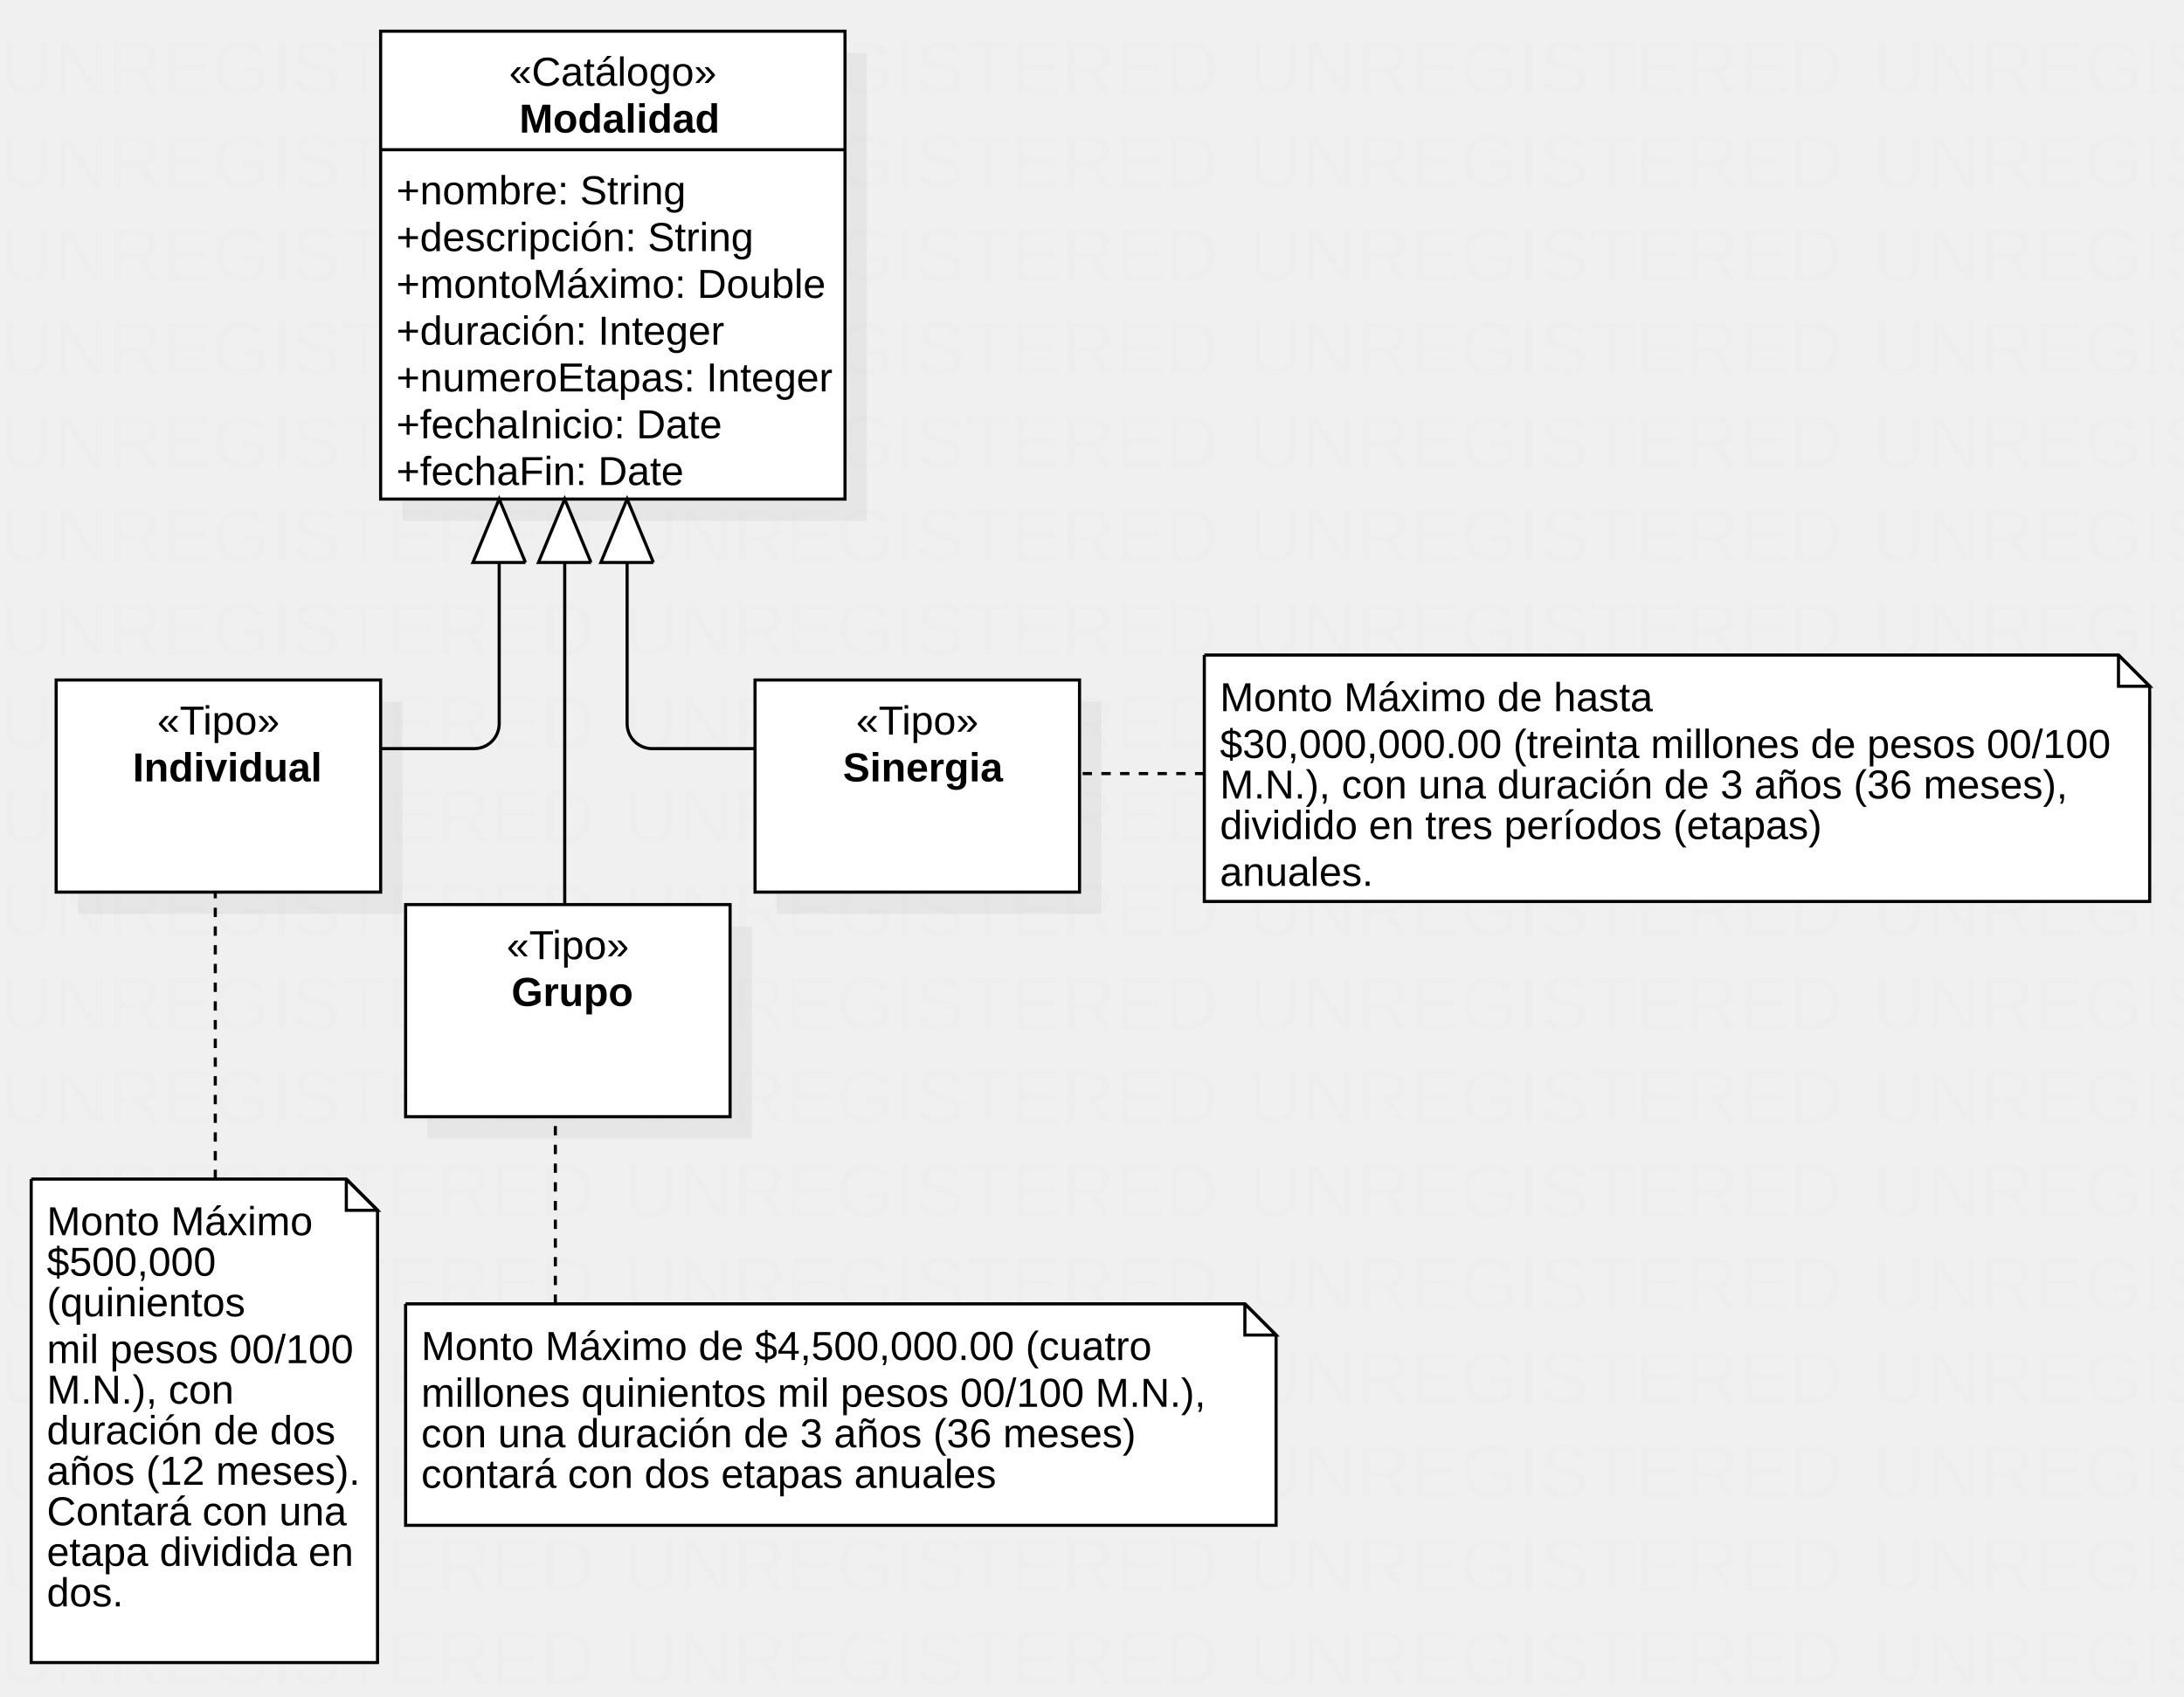
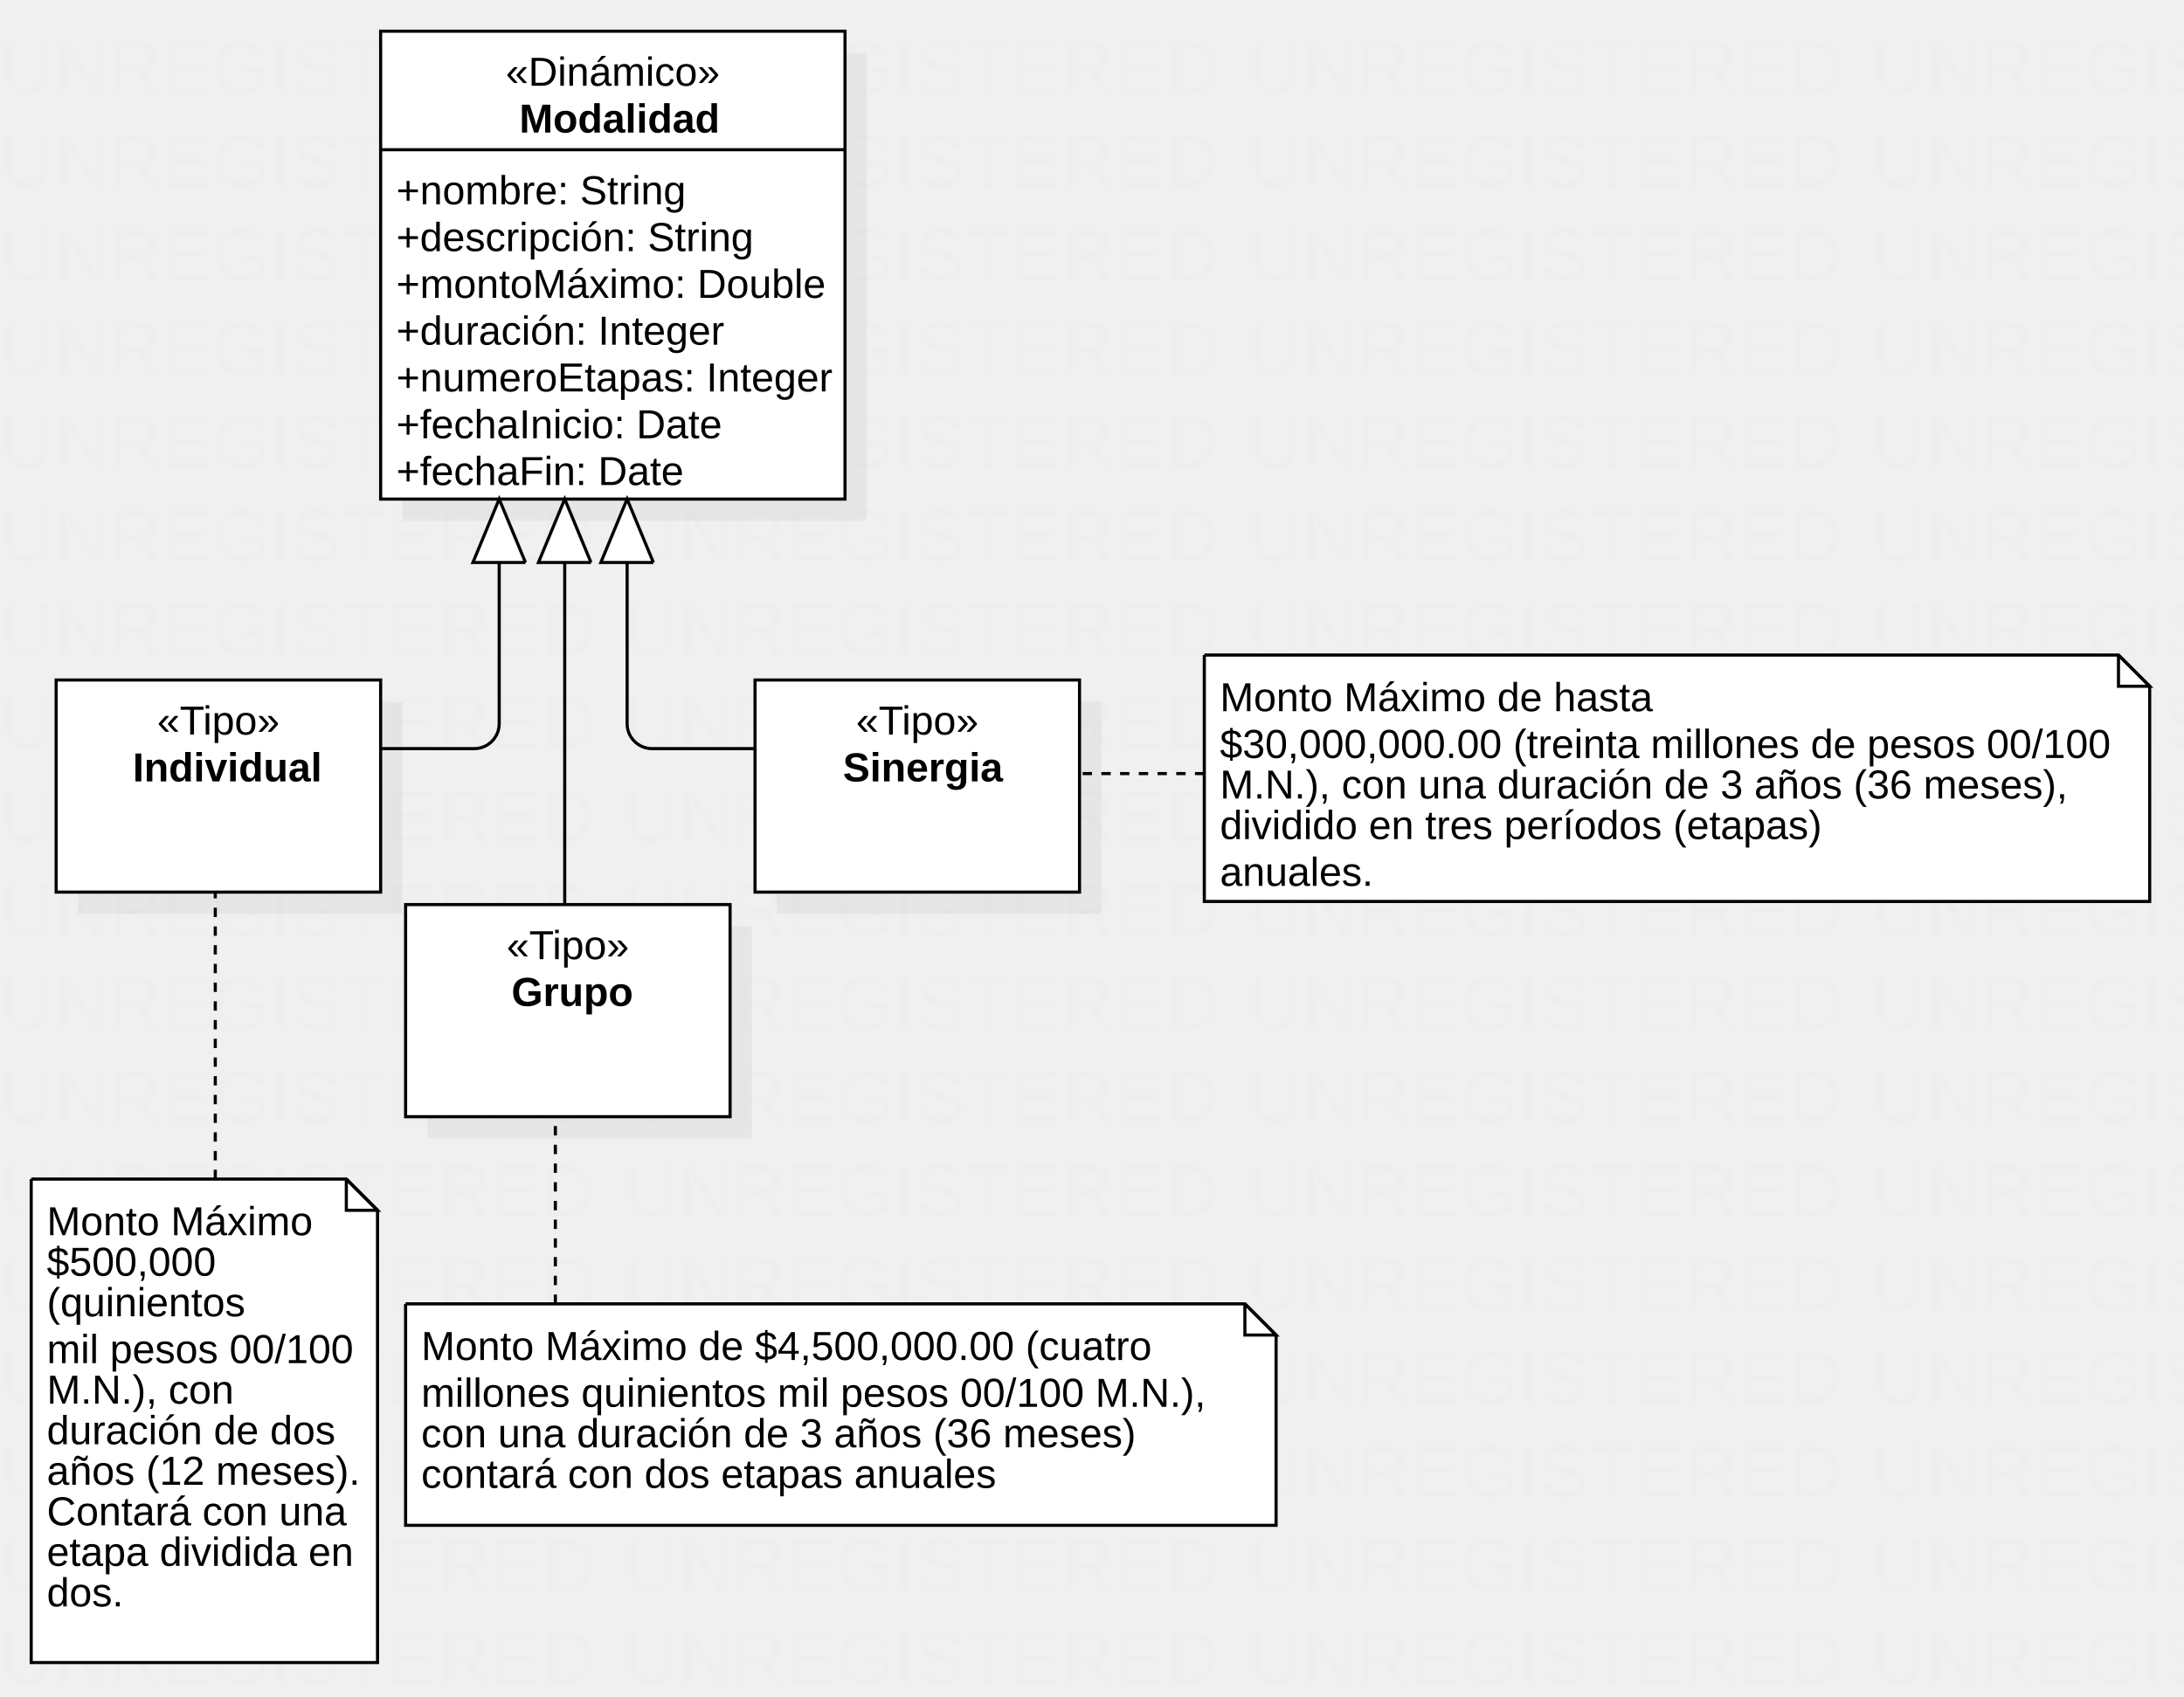
<svg xmlns="http://www.w3.org/2000/svg" version="1.1" width="700" height="544">
  <defs />
  <g>
    <text fill="#eeeeee" stroke="none" font-family="Arial" font-size="24px" font-style="normal" font-weight="normal" text-decoration="none" x="0" y="0">UNREGISTERED</text>
    <text fill="#eeeeee" stroke="none" font-family="Arial" font-size="24px" font-style="normal" font-weight="normal" text-decoration="none" x="0" y="30">UNREGISTERED</text>
    <text fill="#eeeeee" stroke="none" font-family="Arial" font-size="24px" font-style="normal" font-weight="normal" text-decoration="none" x="0" y="60">UNREGISTERED</text>
    <text fill="#eeeeee" stroke="none" font-family="Arial" font-size="24px" font-style="normal" font-weight="normal" text-decoration="none" x="0" y="90">UNREGISTERED</text>
    <text fill="#eeeeee" stroke="none" font-family="Arial" font-size="24px" font-style="normal" font-weight="normal" text-decoration="none" x="0" y="120">UNREGISTERED</text>
    <text fill="#eeeeee" stroke="none" font-family="Arial" font-size="24px" font-style="normal" font-weight="normal" text-decoration="none" x="0" y="150">UNREGISTERED</text>
    <text fill="#eeeeee" stroke="none" font-family="Arial" font-size="24px" font-style="normal" font-weight="normal" text-decoration="none" x="0" y="180">UNREGISTERED</text>
    <text fill="#eeeeee" stroke="none" font-family="Arial" font-size="24px" font-style="normal" font-weight="normal" text-decoration="none" x="0" y="210">UNREGISTERED</text>
    <text fill="#eeeeee" stroke="none" font-family="Arial" font-size="24px" font-style="normal" font-weight="normal" text-decoration="none" x="0" y="240">UNREGISTERED</text>
    <text fill="#eeeeee" stroke="none" font-family="Arial" font-size="24px" font-style="normal" font-weight="normal" text-decoration="none" x="0" y="270">UNREGISTERED</text>
    <text fill="#eeeeee" stroke="none" font-family="Arial" font-size="24px" font-style="normal" font-weight="normal" text-decoration="none" x="0" y="300">UNREGISTERED</text>
    <text fill="#eeeeee" stroke="none" font-family="Arial" font-size="24px" font-style="normal" font-weight="normal" text-decoration="none" x="0" y="330">UNREGISTERED</text>
    <text fill="#eeeeee" stroke="none" font-family="Arial" font-size="24px" font-style="normal" font-weight="normal" text-decoration="none" x="0" y="360">UNREGISTERED</text>
    <text fill="#eeeeee" stroke="none" font-family="Arial" font-size="24px" font-style="normal" font-weight="normal" text-decoration="none" x="0" y="390">UNREGISTERED</text>
    <text fill="#eeeeee" stroke="none" font-family="Arial" font-size="24px" font-style="normal" font-weight="normal" text-decoration="none" x="0" y="420">UNREGISTERED</text>
    <text fill="#eeeeee" stroke="none" font-family="Arial" font-size="24px" font-style="normal" font-weight="normal" text-decoration="none" x="0" y="450">UNREGISTERED</text>
    <text fill="#eeeeee" stroke="none" font-family="Arial" font-size="24px" font-style="normal" font-weight="normal" text-decoration="none" x="0" y="480">UNREGISTERED</text>
    <text fill="#eeeeee" stroke="none" font-family="Arial" font-size="24px" font-style="normal" font-weight="normal" text-decoration="none" x="0" y="510">UNREGISTERED</text>
    <text fill="#eeeeee" stroke="none" font-family="Arial" font-size="24px" font-style="normal" font-weight="normal" text-decoration="none" x="0" y="540">UNREGISTERED</text>
    <text fill="#eeeeee" stroke="none" font-family="Arial" font-size="24px" font-style="normal" font-weight="normal" text-decoration="none" x="200" y="0">UNREGISTERED</text>
    <text fill="#eeeeee" stroke="none" font-family="Arial" font-size="24px" font-style="normal" font-weight="normal" text-decoration="none" x="200" y="30">UNREGISTERED</text>
    <text fill="#eeeeee" stroke="none" font-family="Arial" font-size="24px" font-style="normal" font-weight="normal" text-decoration="none" x="200" y="60">UNREGISTERED</text>
    <text fill="#eeeeee" stroke="none" font-family="Arial" font-size="24px" font-style="normal" font-weight="normal" text-decoration="none" x="200" y="90">UNREGISTERED</text>
    <text fill="#eeeeee" stroke="none" font-family="Arial" font-size="24px" font-style="normal" font-weight="normal" text-decoration="none" x="200" y="120">UNREGISTERED</text>
    <text fill="#eeeeee" stroke="none" font-family="Arial" font-size="24px" font-style="normal" font-weight="normal" text-decoration="none" x="200" y="150">UNREGISTERED</text>
    <text fill="#eeeeee" stroke="none" font-family="Arial" font-size="24px" font-style="normal" font-weight="normal" text-decoration="none" x="200" y="180">UNREGISTERED</text>
    <text fill="#eeeeee" stroke="none" font-family="Arial" font-size="24px" font-style="normal" font-weight="normal" text-decoration="none" x="200" y="210">UNREGISTERED</text>
    <text fill="#eeeeee" stroke="none" font-family="Arial" font-size="24px" font-style="normal" font-weight="normal" text-decoration="none" x="200" y="240">UNREGISTERED</text>
    <text fill="#eeeeee" stroke="none" font-family="Arial" font-size="24px" font-style="normal" font-weight="normal" text-decoration="none" x="200" y="270">UNREGISTERED</text>
    <text fill="#eeeeee" stroke="none" font-family="Arial" font-size="24px" font-style="normal" font-weight="normal" text-decoration="none" x="200" y="300">UNREGISTERED</text>
    <text fill="#eeeeee" stroke="none" font-family="Arial" font-size="24px" font-style="normal" font-weight="normal" text-decoration="none" x="200" y="330">UNREGISTERED</text>
    <text fill="#eeeeee" stroke="none" font-family="Arial" font-size="24px" font-style="normal" font-weight="normal" text-decoration="none" x="200" y="360">UNREGISTERED</text>
    <text fill="#eeeeee" stroke="none" font-family="Arial" font-size="24px" font-style="normal" font-weight="normal" text-decoration="none" x="200" y="390">UNREGISTERED</text>
    <text fill="#eeeeee" stroke="none" font-family="Arial" font-size="24px" font-style="normal" font-weight="normal" text-decoration="none" x="200" y="420">UNREGISTERED</text>
    <text fill="#eeeeee" stroke="none" font-family="Arial" font-size="24px" font-style="normal" font-weight="normal" text-decoration="none" x="200" y="450">UNREGISTERED</text>
    <text fill="#eeeeee" stroke="none" font-family="Arial" font-size="24px" font-style="normal" font-weight="normal" text-decoration="none" x="200" y="480">UNREGISTERED</text>
    <text fill="#eeeeee" stroke="none" font-family="Arial" font-size="24px" font-style="normal" font-weight="normal" text-decoration="none" x="200" y="510">UNREGISTERED</text>
    <text fill="#eeeeee" stroke="none" font-family="Arial" font-size="24px" font-style="normal" font-weight="normal" text-decoration="none" x="200" y="540">UNREGISTERED</text>
    <text fill="#eeeeee" stroke="none" font-family="Arial" font-size="24px" font-style="normal" font-weight="normal" text-decoration="none" x="400" y="0">UNREGISTERED</text>
    <text fill="#eeeeee" stroke="none" font-family="Arial" font-size="24px" font-style="normal" font-weight="normal" text-decoration="none" x="400" y="30">UNREGISTERED</text>
    <text fill="#eeeeee" stroke="none" font-family="Arial" font-size="24px" font-style="normal" font-weight="normal" text-decoration="none" x="400" y="60">UNREGISTERED</text>
    <text fill="#eeeeee" stroke="none" font-family="Arial" font-size="24px" font-style="normal" font-weight="normal" text-decoration="none" x="400" y="90">UNREGISTERED</text>
    <text fill="#eeeeee" stroke="none" font-family="Arial" font-size="24px" font-style="normal" font-weight="normal" text-decoration="none" x="400" y="120">UNREGISTERED</text>
    <text fill="#eeeeee" stroke="none" font-family="Arial" font-size="24px" font-style="normal" font-weight="normal" text-decoration="none" x="400" y="150">UNREGISTERED</text>
    <text fill="#eeeeee" stroke="none" font-family="Arial" font-size="24px" font-style="normal" font-weight="normal" text-decoration="none" x="400" y="180">UNREGISTERED</text>
    <text fill="#eeeeee" stroke="none" font-family="Arial" font-size="24px" font-style="normal" font-weight="normal" text-decoration="none" x="400" y="210">UNREGISTERED</text>
    <text fill="#eeeeee" stroke="none" font-family="Arial" font-size="24px" font-style="normal" font-weight="normal" text-decoration="none" x="400" y="240">UNREGISTERED</text>
    <text fill="#eeeeee" stroke="none" font-family="Arial" font-size="24px" font-style="normal" font-weight="normal" text-decoration="none" x="400" y="270">UNREGISTERED</text>
    <text fill="#eeeeee" stroke="none" font-family="Arial" font-size="24px" font-style="normal" font-weight="normal" text-decoration="none" x="400" y="300">UNREGISTERED</text>
    <text fill="#eeeeee" stroke="none" font-family="Arial" font-size="24px" font-style="normal" font-weight="normal" text-decoration="none" x="400" y="330">UNREGISTERED</text>
    <text fill="#eeeeee" stroke="none" font-family="Arial" font-size="24px" font-style="normal" font-weight="normal" text-decoration="none" x="400" y="360">UNREGISTERED</text>
    <text fill="#eeeeee" stroke="none" font-family="Arial" font-size="24px" font-style="normal" font-weight="normal" text-decoration="none" x="400" y="390">UNREGISTERED</text>
    <text fill="#eeeeee" stroke="none" font-family="Arial" font-size="24px" font-style="normal" font-weight="normal" text-decoration="none" x="400" y="420">UNREGISTERED</text>
    <text fill="#eeeeee" stroke="none" font-family="Arial" font-size="24px" font-style="normal" font-weight="normal" text-decoration="none" x="400" y="450">UNREGISTERED</text>
    <text fill="#eeeeee" stroke="none" font-family="Arial" font-size="24px" font-style="normal" font-weight="normal" text-decoration="none" x="400" y="480">UNREGISTERED</text>
    <text fill="#eeeeee" stroke="none" font-family="Arial" font-size="24px" font-style="normal" font-weight="normal" text-decoration="none" x="400" y="510">UNREGISTERED</text>
    <text fill="#eeeeee" stroke="none" font-family="Arial" font-size="24px" font-style="normal" font-weight="normal" text-decoration="none" x="400" y="540">UNREGISTERED</text>
    <text fill="#eeeeee" stroke="none" font-family="Arial" font-size="24px" font-style="normal" font-weight="normal" text-decoration="none" x="600" y="0">UNREGISTERED</text>
    <text fill="#eeeeee" stroke="none" font-family="Arial" font-size="24px" font-style="normal" font-weight="normal" text-decoration="none" x="600" y="30">UNREGISTERED</text>
    <text fill="#eeeeee" stroke="none" font-family="Arial" font-size="24px" font-style="normal" font-weight="normal" text-decoration="none" x="600" y="60">UNREGISTERED</text>
    <text fill="#eeeeee" stroke="none" font-family="Arial" font-size="24px" font-style="normal" font-weight="normal" text-decoration="none" x="600" y="90">UNREGISTERED</text>
    <text fill="#eeeeee" stroke="none" font-family="Arial" font-size="24px" font-style="normal" font-weight="normal" text-decoration="none" x="600" y="120">UNREGISTERED</text>
    <text fill="#eeeeee" stroke="none" font-family="Arial" font-size="24px" font-style="normal" font-weight="normal" text-decoration="none" x="600" y="150">UNREGISTERED</text>
    <text fill="#eeeeee" stroke="none" font-family="Arial" font-size="24px" font-style="normal" font-weight="normal" text-decoration="none" x="600" y="180">UNREGISTERED</text>
    <text fill="#eeeeee" stroke="none" font-family="Arial" font-size="24px" font-style="normal" font-weight="normal" text-decoration="none" x="600" y="210">UNREGISTERED</text>
    <text fill="#eeeeee" stroke="none" font-family="Arial" font-size="24px" font-style="normal" font-weight="normal" text-decoration="none" x="600" y="240">UNREGISTERED</text>
    <text fill="#eeeeee" stroke="none" font-family="Arial" font-size="24px" font-style="normal" font-weight="normal" text-decoration="none" x="600" y="270">UNREGISTERED</text>
    <text fill="#eeeeee" stroke="none" font-family="Arial" font-size="24px" font-style="normal" font-weight="normal" text-decoration="none" x="600" y="300">UNREGISTERED</text>
    <text fill="#eeeeee" stroke="none" font-family="Arial" font-size="24px" font-style="normal" font-weight="normal" text-decoration="none" x="600" y="330">UNREGISTERED</text>
    <text fill="#eeeeee" stroke="none" font-family="Arial" font-size="24px" font-style="normal" font-weight="normal" text-decoration="none" x="600" y="360">UNREGISTERED</text>
    <text fill="#eeeeee" stroke="none" font-family="Arial" font-size="24px" font-style="normal" font-weight="normal" text-decoration="none" x="600" y="390">UNREGISTERED</text>
    <text fill="#eeeeee" stroke="none" font-family="Arial" font-size="24px" font-style="normal" font-weight="normal" text-decoration="none" x="600" y="420">UNREGISTERED</text>
    <text fill="#eeeeee" stroke="none" font-family="Arial" font-size="24px" font-style="normal" font-weight="normal" text-decoration="none" x="600" y="450">UNREGISTERED</text>
    <text fill="#eeeeee" stroke="none" font-family="Arial" font-size="24px" font-style="normal" font-weight="normal" text-decoration="none" x="600" y="480">UNREGISTERED</text>
    <text fill="#eeeeee" stroke="none" font-family="Arial" font-size="24px" font-style="normal" font-weight="normal" text-decoration="none" x="600" y="510">UNREGISTERED</text>
    <text fill="#eeeeee" stroke="none" font-family="Arial" font-size="24px" font-style="normal" font-weight="normal" text-decoration="none" x="600" y="540">UNREGISTERED</text>
    <g transform="translate(-86,-70) scale(1,1)">
      <rect fill="#C0C0C0" stroke="none" x="215" y="87" width="148.839" height="150" opacity="0.2" />
    </g>
    <g transform="translate(-86,-70) scale(1,1)">
      <rect fill="#ffffff" stroke="none" x="208" y="80" width="148.839" height="150" />
    </g>
    <g transform="translate(-86,-70) scale(1,1)">
      <path fill="none" stroke="#000000" d="M 208 80 L 356.839 80 L 356.839 230 L 208 230 L 208 80 Z Z" stroke-miterlimit="10" />
    </g>
    <g transform="translate(-86,-70) scale(1,1)">
      <path fill="none" stroke="#000000" d="M 208 118 L 356.839 118" stroke-miterlimit="10" />
    </g>
    <g transform="translate(-86,-70) scale(1,1)">
      <g>
        <path fill="none" stroke="none" />
-         <text fill="#000000" stroke="none" font-family="Arial" font-size="13px" font-style="normal" font-weight="normal" text-decoration="none" x="249.17" y="97.5">«Catálogo»</text>
+         <text fill="#000000" stroke="none" font-family="Arial" font-size="13px" font-style="normal" font-weight="normal" text-decoration="none" x="248.098" y="97.5">«Dinámico»</text>
      </g>
    </g>
    <g transform="translate(-86,-70) scale(1,1)">
      <g>
        <path fill="none" stroke="none" />
        <text fill="#000000" stroke="none" font-family="Arial" font-size="13px" font-style="normal" font-weight="bold" text-decoration="none" x="252.427" y="112.5">Modalidad</text>
      </g>
    </g>
    <g transform="translate(-86,-70) scale(1,1)">
      <g>
        <path fill="none" stroke="none" />
        <text fill="#000000" stroke="none" font-family="Arial" font-size="13px" font-style="normal" font-weight="normal" text-decoration="none" x="213" y="135.5">+nombre: String</text>
      </g>
    </g>
    <g transform="translate(-86,-70) scale(1,1)">
      <g>
        <path fill="none" stroke="none" />
        <text fill="#000000" stroke="none" font-family="Arial" font-size="13px" font-style="normal" font-weight="normal" text-decoration="none" x="213" y="150.5">+descripción: String</text>
      </g>
    </g>
    <g transform="translate(-86,-70) scale(1,1)">
      <g>
        <path fill="none" stroke="none" />
        <text fill="#000000" stroke="none" font-family="Arial" font-size="13px" font-style="normal" font-weight="normal" text-decoration="none" x="213" y="165.5">+montoMáximo: Double</text>
      </g>
    </g>
    <g transform="translate(-86,-70) scale(1,1)">
      <g>
        <path fill="none" stroke="none" />
        <text fill="#000000" stroke="none" font-family="Arial" font-size="13px" font-style="normal" font-weight="normal" text-decoration="none" x="213" y="180.5">+duración: Integer</text>
      </g>
    </g>
    <g transform="translate(-86,-70) scale(1,1)">
      <g>
        <path fill="none" stroke="none" />
        <text fill="#000000" stroke="none" font-family="Arial" font-size="13px" font-style="normal" font-weight="normal" text-decoration="none" x="213" y="195.5">+numeroEtapas: Integer</text>
      </g>
    </g>
    <g transform="translate(-86,-70) scale(1,1)">
      <g>
        <path fill="none" stroke="none" />
        <text fill="#000000" stroke="none" font-family="Arial" font-size="13px" font-style="normal" font-weight="normal" text-decoration="none" x="213" y="210.5">+fechaInicio: Date</text>
      </g>
    </g>
    <g transform="translate(-86,-70) scale(1,1)">
      <g>
        <path fill="none" stroke="none" />
        <text fill="#000000" stroke="none" font-family="Arial" font-size="13px" font-style="normal" font-weight="normal" text-decoration="none" x="213" y="225.5">+fechaFin: Date</text>
      </g>
    </g>
    <g transform="translate(-86,-70) scale(1,1)">
      <rect fill="#C0C0C0" stroke="none" x="111" y="295" width="104" height="68" opacity="0.2" />
    </g>
    <g transform="translate(-86,-70) scale(1,1)">
      <rect fill="#ffffff" stroke="none" x="104" y="288" width="104" height="68" />
    </g>
    <g transform="translate(-86,-70) scale(1,1)">
      <path fill="none" stroke="#000000" d="M 104 288 L 208 288 L 208 356 L 104 356 L 104 288 Z Z" stroke-miterlimit="10" />
    </g>
    <g transform="translate(-86,-70) scale(1,1)">
      <g>
        <path fill="none" stroke="none" />
        <text fill="#000000" stroke="none" font-family="Arial" font-size="13px" font-style="normal" font-weight="normal" text-decoration="none" x="136.367" y="305.5">«Tipo»</text>
      </g>
    </g>
    <g transform="translate(-86,-70) scale(1,1)">
      <g>
        <path fill="none" stroke="none" />
        <text fill="#000000" stroke="none" font-family="Arial" font-size="13px" font-style="normal" font-weight="bold" text-decoration="none" x="128.537" y="320.5">Individual</text>
      </g>
    </g>
    <g transform="translate(-86,-70) scale(1,1)">
      <rect fill="#C0C0C0" stroke="none" x="223" y="367" width="104" height="68" opacity="0.2" />
    </g>
    <g transform="translate(-86,-70) scale(1,1)">
      <rect fill="#ffffff" stroke="none" x="216" y="360" width="104" height="68" />
    </g>
    <g transform="translate(-86,-70) scale(1,1)">
      <path fill="none" stroke="#000000" d="M 216 360 L 320 360 L 320 428 L 216 428 L 216 360 Z Z" stroke-miterlimit="10" />
    </g>
    <g transform="translate(-86,-70) scale(1,1)">
      <g>
        <path fill="none" stroke="none" />
        <text fill="#000000" stroke="none" font-family="Arial" font-size="13px" font-style="normal" font-weight="normal" text-decoration="none" x="248.367" y="377.5">«Tipo»</text>
      </g>
    </g>
    <g transform="translate(-86,-70) scale(1,1)">
      <g>
        <path fill="none" stroke="none" />
        <text fill="#000000" stroke="none" font-family="Arial" font-size="13px" font-style="normal" font-weight="bold" text-decoration="none" x="249.935" y="392.5">Grupo</text>
      </g>
    </g>
    <g transform="translate(-86,-70) scale(1,1)">
      <rect fill="#C0C0C0" stroke="none" x="335" y="295" width="104" height="68" opacity="0.2" />
    </g>
    <g transform="translate(-86,-70) scale(1,1)">
      <rect fill="#ffffff" stroke="none" x="328" y="288" width="104" height="68" />
    </g>
    <g transform="translate(-86,-70) scale(1,1)">
      <path fill="none" stroke="#000000" d="M 328 288 L 432 288 L 432 356 L 328 356 L 328 288 Z Z" stroke-miterlimit="10" />
    </g>
    <g transform="translate(-86,-70) scale(1,1)">
      <g>
        <path fill="none" stroke="none" />
        <text fill="#000000" stroke="none" font-family="Arial" font-size="13px" font-style="normal" font-weight="normal" text-decoration="none" x="360.367" y="305.5">«Tipo»</text>
      </g>
    </g>
    <g transform="translate(-86,-70) scale(1,1)">
      <g>
        <path fill="none" stroke="none" />
        <text fill="#000000" stroke="none" font-family="Arial" font-size="13px" font-style="normal" font-weight="bold" text-decoration="none" x="356.152" y="320.5">Sinergia</text>
      </g>
    </g>
    <g transform="translate(-86,-70) scale(1,1)">
      <path fill="none" stroke="#000000" d="M 208 310 L 238 310 M 238 310 A 8 8 0 0 0 246 302 L 246 230" stroke-miterlimit="10" />
    </g>
    <g transform="translate(-86,-70) scale(1,1)">
      <path fill="#FFFFFF" stroke="none" d="M 254.419 250.325 L 246 230 L 237.581 250.325" />
    </g>
    <g transform="translate(-86,-70) scale(1,1)">
      <path fill="none" stroke="#000000" d="M 254.419 250.325 L 246 230 L 237.581 250.325 L 254.419 250.325" stroke-miterlimit="10" />
    </g>
    <g transform="translate(-86,-70) scale(1,1)">
      <path fill="none" stroke="#000000" d="M 267 360 L 267 230" stroke-miterlimit="10" />
    </g>
    <g transform="translate(-86,-70) scale(1,1)">
      <path fill="#FFFFFF" stroke="none" d="M 275.419 250.325 L 267 230 L 258.581 250.325" />
    </g>
    <g transform="translate(-86,-70) scale(1,1)">
      <path fill="none" stroke="#000000" d="M 275.419 250.325 L 267 230 L 258.581 250.325 L 275.419 250.325" stroke-miterlimit="10" />
    </g>
    <g transform="translate(-86,-70) scale(1,1)">
      <path fill="none" stroke="#000000" d="M 328 310 L 295 310 M 295 310 A 8 8 0 0 1 287 302 L 287 230" stroke-miterlimit="10" />
    </g>
    <g transform="translate(-86,-70) scale(1,1)">
      <path fill="#FFFFFF" stroke="none" d="M 295.419 250.325 L 287 230 L 278.581 250.325" />
    </g>
    <g transform="translate(-86,-70) scale(1,1)">
      <path fill="none" stroke="#000000" d="M 295.419 250.325 L 287 230 L 278.581 250.325 L 295.419 250.325" stroke-miterlimit="10" />
    </g>
    <g transform="translate(-86,-70) scale(1,1)">
      <path fill="#ffffff" stroke="none" d="M 96 448 L 197 448 L 207 458 L 207 603 L 96 603 L 96 448" />
    </g>
    <g transform="translate(-86,-70) scale(1,1)">
      <path fill="none" stroke="#000000" d="M 96 448 L 197 448 L 207 458 L 207 603 L 96 603 L 96 448 L 96 448" stroke-miterlimit="10" />
    </g>
    <g transform="translate(-86,-70) scale(1,1)">
      <path fill="none" stroke="#000000" d="M 197 448 L 197 458 L 207 458 L 197 448" stroke-miterlimit="10" />
    </g>
    <g transform="translate(-86,-70) scale(1,1)">
      <g>
        <path fill="none" stroke="none" />
        <text fill="#000000" stroke="none" font-family="Arial" font-size="13px" font-style="normal" font-weight="normal" text-decoration="none" x="101" y="466">Monto Máximo</text>
        <text fill="#000000" stroke="none" font-family="Arial" font-size="13px" font-style="normal" font-weight="normal" text-decoration="none" x="101" y="479">$500,000</text>
        <text fill="#000000" stroke="none" font-family="Arial" font-size="13px" font-style="normal" font-weight="normal" text-decoration="none" x="101" y="492">(quinientos</text>
      </g>
    </g>
    <g transform="translate(-86,-70) scale(1,1)">
      <g>
        <path fill="none" stroke="none" />
        <text fill="#000000" stroke="none" font-family="Arial" font-size="13px" font-style="normal" font-weight="normal" text-decoration="none" x="101" y="507">mil pesos 00/100</text>
        <text fill="#000000" stroke="none" font-family="Arial" font-size="13px" font-style="normal" font-weight="normal" text-decoration="none" x="101" y="520">M.N.), con</text>
        <text fill="#000000" stroke="none" font-family="Arial" font-size="13px" font-style="normal" font-weight="normal" text-decoration="none" x="101" y="533">duración de dos</text>
        <text fill="#000000" stroke="none" font-family="Arial" font-size="13px" font-style="normal" font-weight="normal" text-decoration="none" x="101" y="546">años (12 meses).</text>
        <text fill="#000000" stroke="none" font-family="Arial" font-size="13px" font-style="normal" font-weight="normal" text-decoration="none" x="101" y="559">Contará con una</text>
        <text fill="#000000" stroke="none" font-family="Arial" font-size="13px" font-style="normal" font-weight="normal" text-decoration="none" x="101" y="572">etapa dividida en</text>
        <text fill="#000000" stroke="none" font-family="Arial" font-size="13px" font-style="normal" font-weight="normal" text-decoration="none" x="101" y="585">dos.</text>
      </g>
    </g>
    <g transform="translate(-86,-70) scale(1,1)">
      <path fill="#ffffff" stroke="none" d="M 216 488 L 485 488 L 495 498 L 495 559 L 216 559 L 216 488" />
    </g>
    <g transform="translate(-86,-70) scale(1,1)">
      <path fill="none" stroke="#000000" d="M 216 488 L 485 488 L 495 498 L 495 559 L 216 559 L 216 488 L 216 488" stroke-miterlimit="10" />
    </g>
    <g transform="translate(-86,-70) scale(1,1)">
      <path fill="none" stroke="#000000" d="M 485 488 L 485 498 L 495 498 L 485 488" stroke-miterlimit="10" />
    </g>
    <g transform="translate(-86,-70) scale(1,1)">
      <g>
        <path fill="none" stroke="none" />
        <text fill="#000000" stroke="none" font-family="Arial" font-size="13px" font-style="normal" font-weight="normal" text-decoration="none" x="221" y="506">Monto Máximo de $4,500,000.00 (cuatro</text>
      </g>
    </g>
    <g transform="translate(-86,-70) scale(1,1)">
      <g>
        <path fill="none" stroke="none" />
        <text fill="#000000" stroke="none" font-family="Arial" font-size="13px" font-style="normal" font-weight="normal" text-decoration="none" x="221" y="521">millones quinientos mil pesos 00/100 M.N.),</text>
        <text fill="#000000" stroke="none" font-family="Arial" font-size="13px" font-style="normal" font-weight="normal" text-decoration="none" x="221" y="534">con una duración de 3 años (36 meses)</text>
        <text fill="#000000" stroke="none" font-family="Arial" font-size="13px" font-style="normal" font-weight="normal" text-decoration="none" x="221" y="547">contará con dos etapas anuales</text>
      </g>
    </g>
    <g transform="translate(-86,-70) scale(1,1)">
      <path fill="none" stroke="#000000" d="M 155 448 L 155 356" stroke-miterlimit="10" stroke-dasharray="3" />
    </g>
    <g transform="translate(-86,-70) scale(1,1)">
      <path fill="none" stroke="#000000" d="M 264 488 L 264 428" stroke-miterlimit="10" stroke-dasharray="3" />
    </g>
    <g transform="translate(-86,-70) scale(1,1)">
      <path fill="#ffffff" stroke="none" d="M 472 280 L 765 280 L 775 290 L 775 359 L 472 359 L 472 280" />
    </g>
    <g transform="translate(-86,-70) scale(1,1)">
      <path fill="none" stroke="#000000" d="M 472 280 L 765 280 L 775 290 L 775 359 L 472 359 L 472 280 L 472 280" stroke-miterlimit="10" />
    </g>
    <g transform="translate(-86,-70) scale(1,1)">
      <path fill="none" stroke="#000000" d="M 765 280 L 765 290 L 775 290 L 765 280" stroke-miterlimit="10" />
    </g>
    <g transform="translate(-86,-70) scale(1,1)">
      <g>
        <path fill="none" stroke="none" />
        <text fill="#000000" stroke="none" font-family="Arial" font-size="13px" font-style="normal" font-weight="normal" text-decoration="none" x="477" y="298">Monto Máximo de hasta</text>
      </g>
    </g>
    <g transform="translate(-86,-70) scale(1,1)">
      <g>
        <path fill="none" stroke="none" />
        <text fill="#000000" stroke="none" font-family="Arial" font-size="13px" font-style="normal" font-weight="normal" text-decoration="none" x="477" y="313">$30,000,000.00 (treinta millones de pesos 00/100</text>
        <text fill="#000000" stroke="none" font-family="Arial" font-size="13px" font-style="normal" font-weight="normal" text-decoration="none" x="477" y="326">M.N.), con una duración de 3 años (36 meses),</text>
        <text fill="#000000" stroke="none" font-family="Arial" font-size="13px" font-style="normal" font-weight="normal" text-decoration="none" x="477" y="339">dividido en tres períodos (etapas)</text>
      </g>
    </g>
    <g transform="translate(-86,-70) scale(1,1)">
      <g>
        <path fill="none" stroke="none" />
        <text fill="#000000" stroke="none" font-family="Arial" font-size="13px" font-style="normal" font-weight="normal" text-decoration="none" x="477" y="354">anuales.</text>
      </g>
    </g>
    <g transform="translate(-86,-70) scale(1,1)">
      <path fill="none" stroke="#000000" d="M 472 318 L 432 318" stroke-miterlimit="10" stroke-dasharray="3" />
    </g>
  </g>
</svg>
